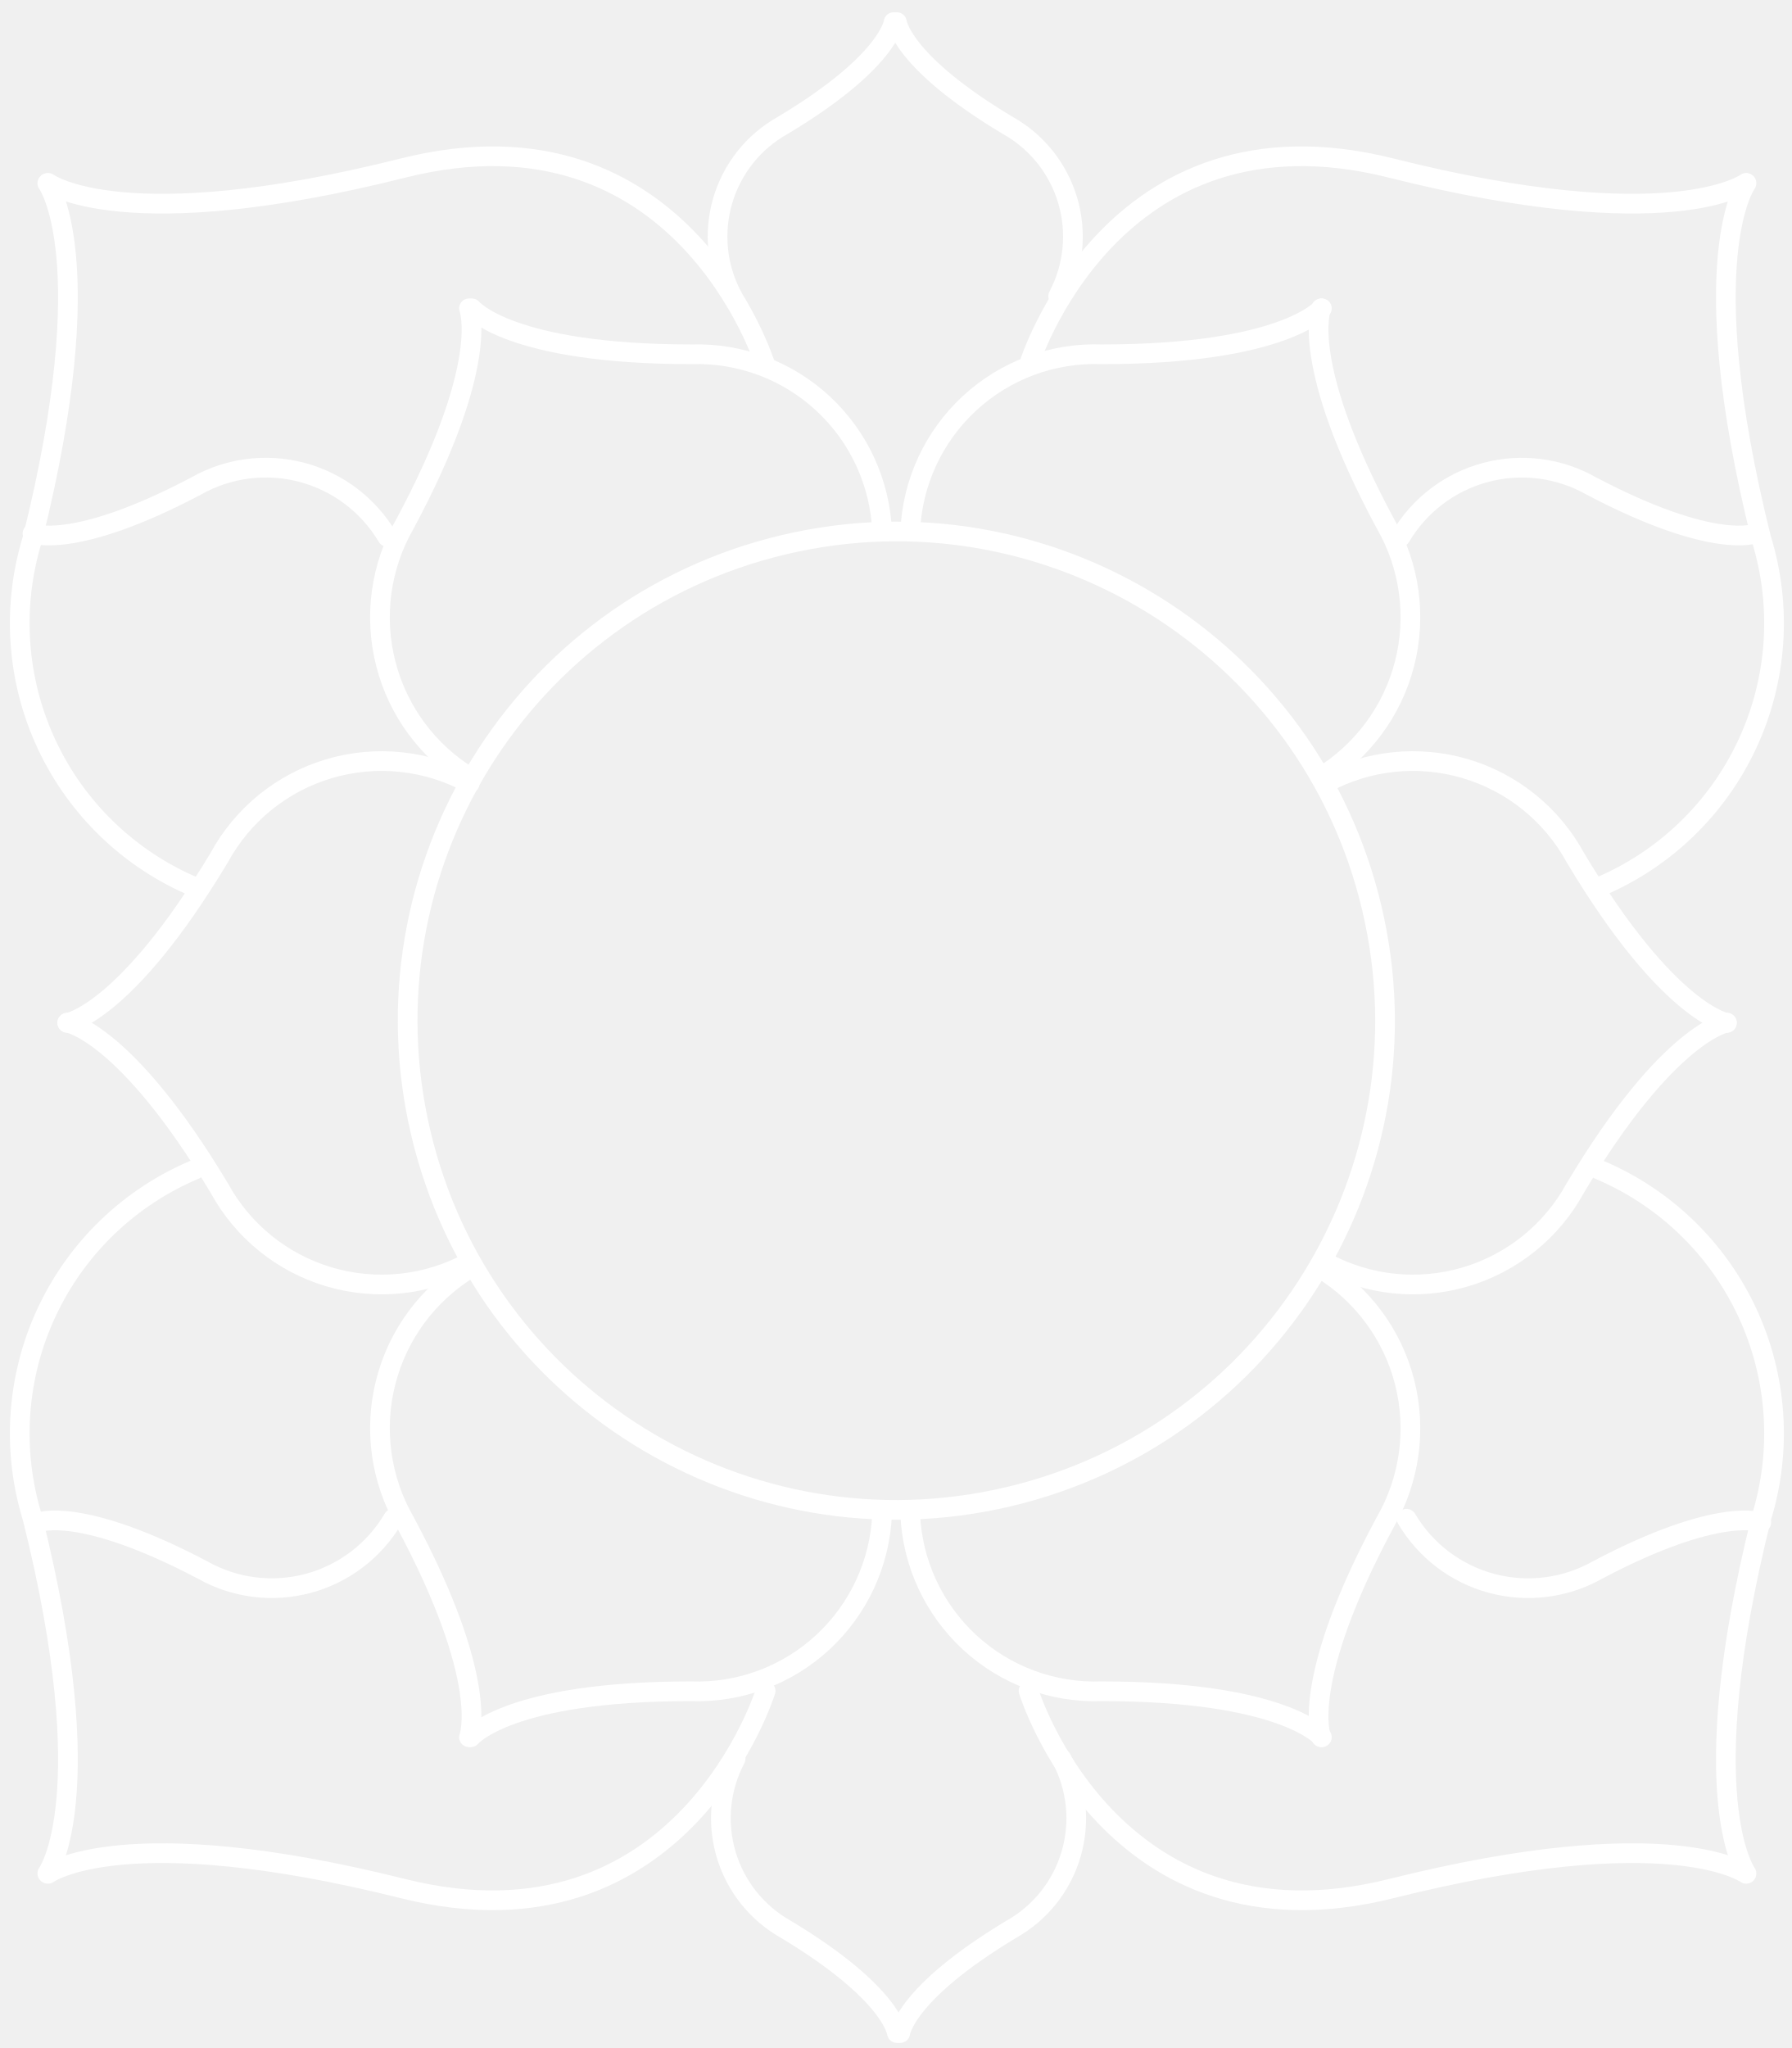
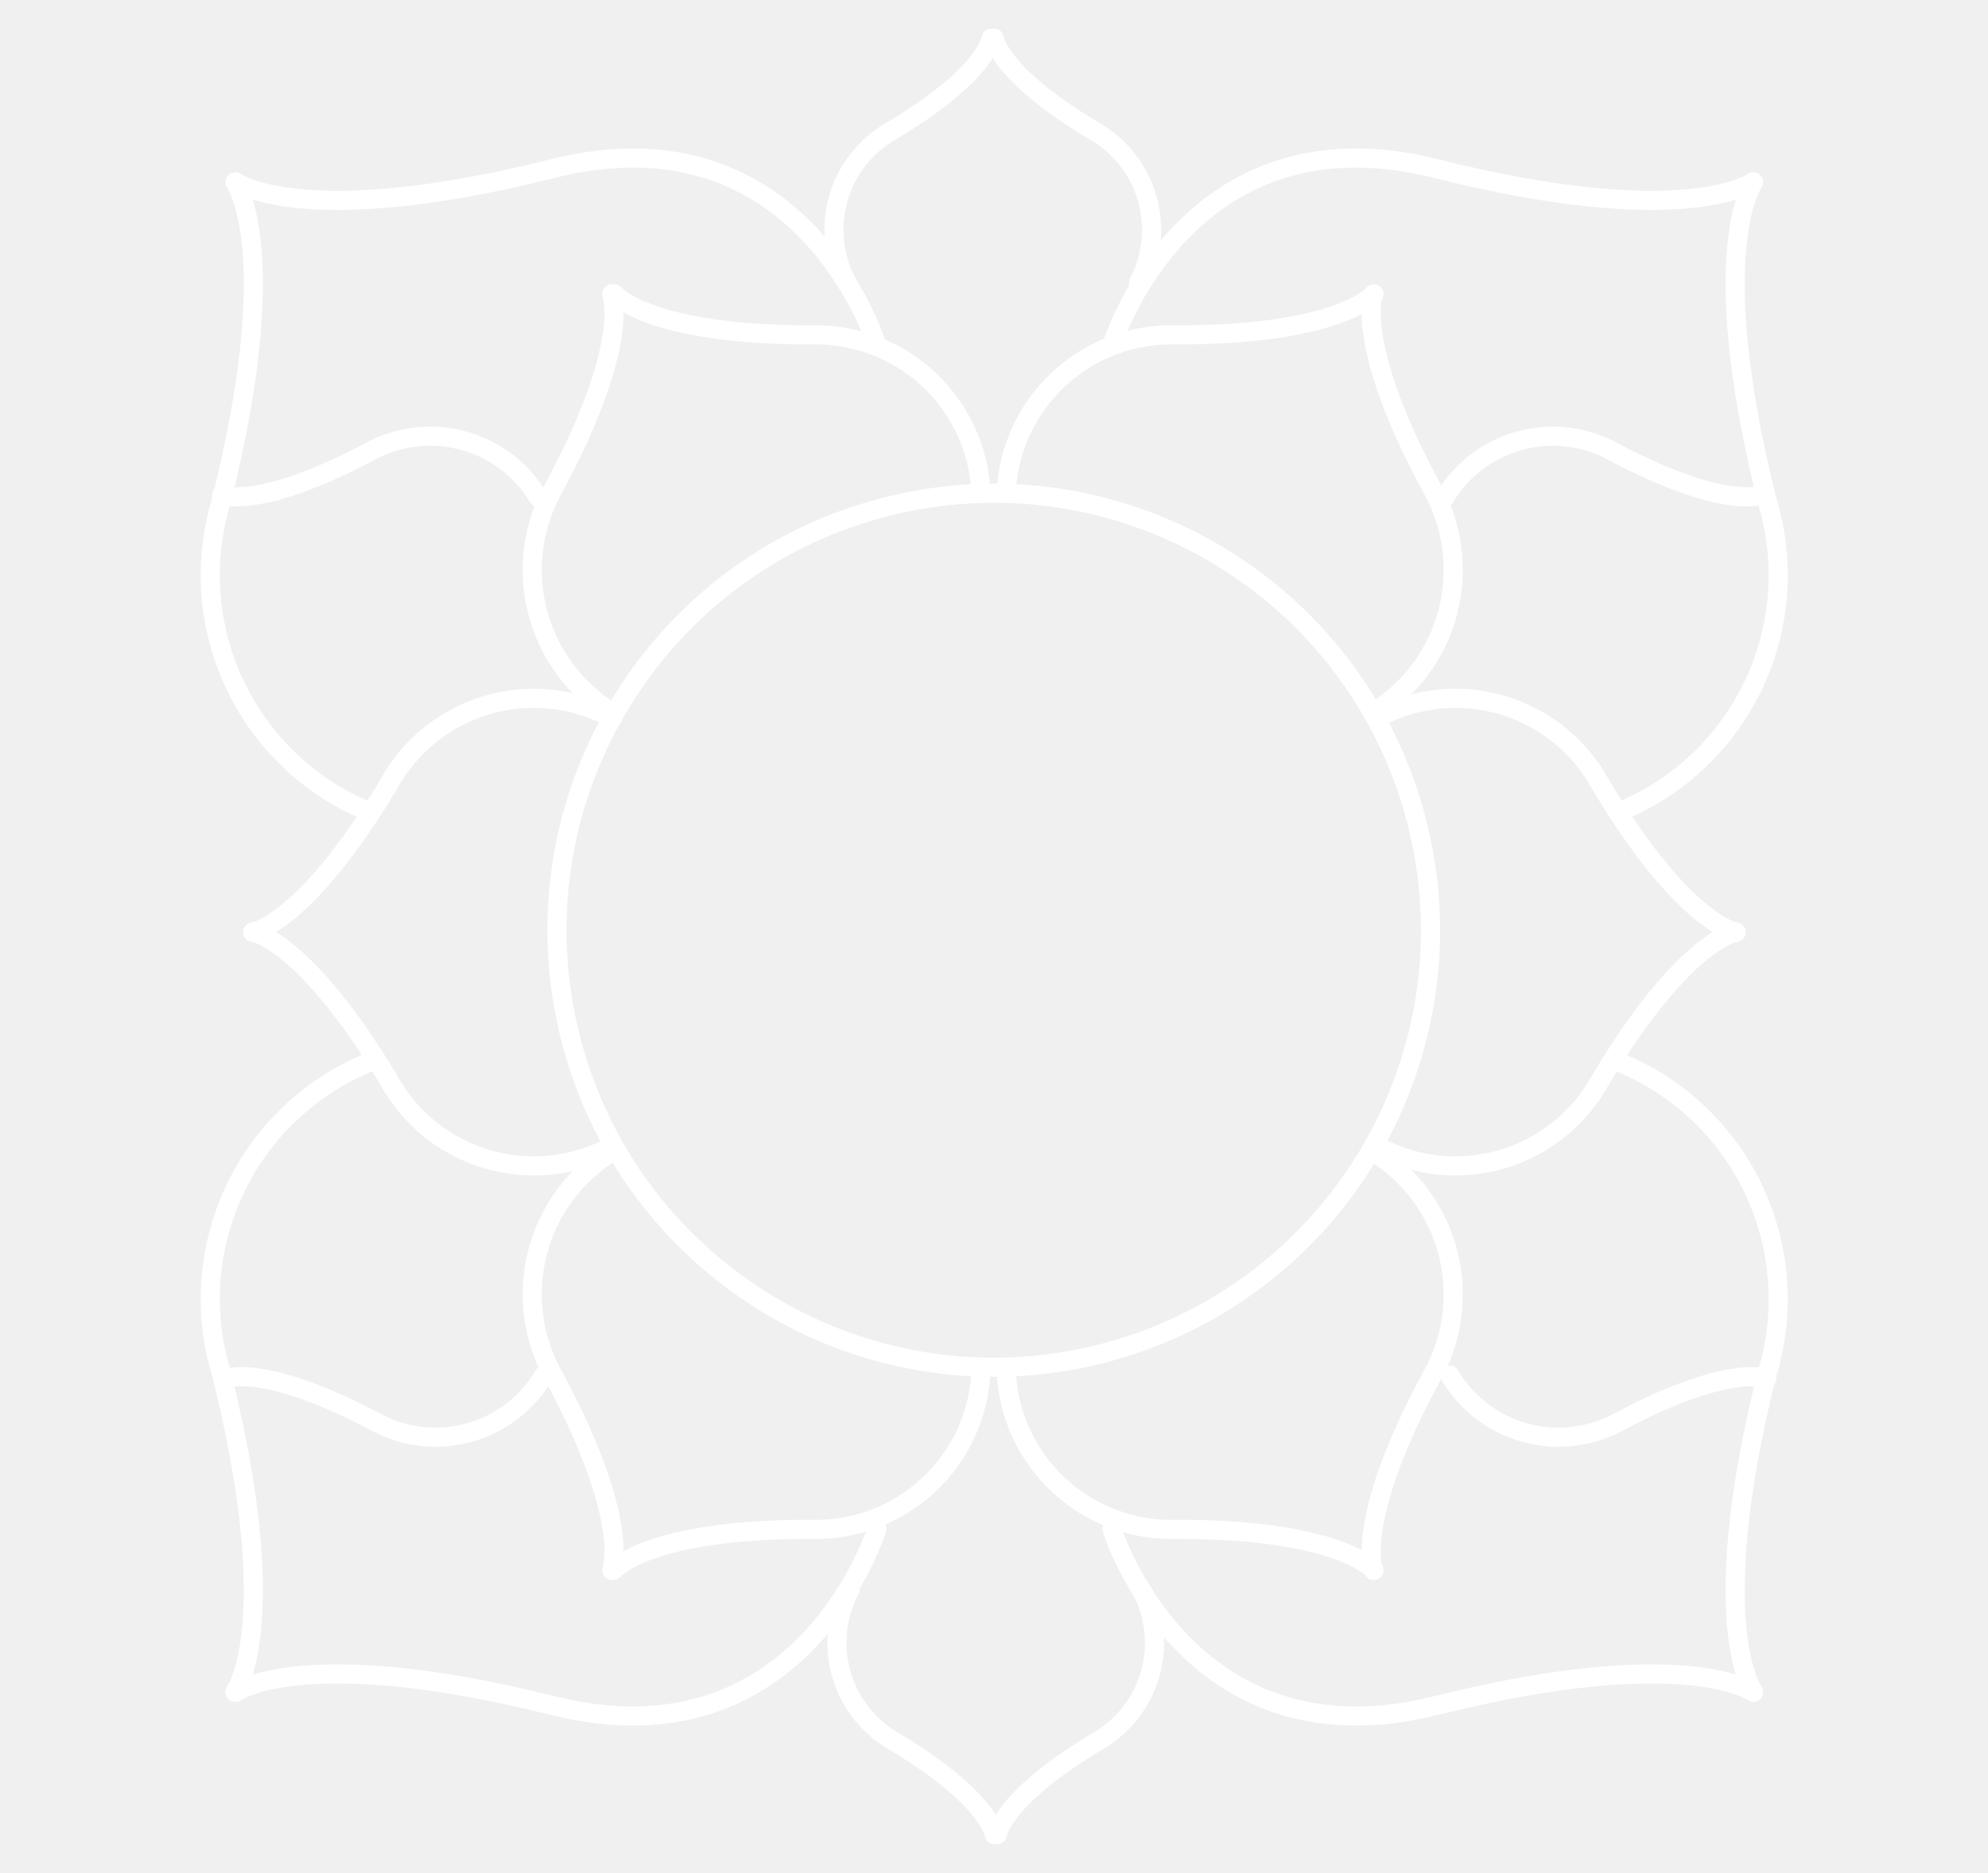
- <svg xmlns="http://www.w3.org/2000/svg" width="91" height="104" viewBox="0 0 91 104" fill="none">
-   <path d="M51.229 76.005C64.568 72.854 72.83 59.477 69.681 46.126C66.533 32.776 53.167 24.507 39.827 27.658C26.488 30.809 18.226 44.187 21.374 57.537C24.523 70.888 37.889 79.156 51.229 76.005Z" stroke="white" stroke-miterlimit="10" stroke-linecap="round" />
-   <path d="M23.857 39.783C21.672 38.597 19.106 38.328 16.722 39.033C14.338 39.738 12.33 41.359 11.139 43.543C6.367 51.496 3.417 51.947 3.417 51.947" stroke="white" stroke-miterlimit="10" stroke-linecap="round" />
-   <path d="M23.857 64.094C21.672 65.279 19.106 65.548 16.722 64.843C14.338 64.139 12.33 62.517 11.139 60.333C6.367 52.38 3.417 51.929 3.417 51.929" stroke="white" stroke-miterlimit="10" stroke-linecap="round" />
-   <path d="M53.747 15.039C54.536 13.546 54.71 11.804 54.233 10.184C53.755 8.565 52.664 7.196 51.192 6.371C45.781 3.137 45.556 1.125 45.556 1.125" stroke="white" stroke-miterlimit="10" stroke-linecap="round" />
-   <path d="M37.196 15.039C36.407 13.546 36.233 11.804 36.71 10.184C37.187 8.565 38.279 7.196 39.751 6.371C45.161 3.137 45.387 1.125 45.387 1.125" stroke="white" stroke-miterlimit="10" stroke-linecap="round" />
-   <path d="M19.668 27.26C18.708 25.644 17.153 24.469 15.337 23.987C13.521 23.506 11.589 23.756 9.955 24.684C3.756 27.956 1.651 27.091 1.651 27.091" stroke="white" stroke-miterlimit="10" stroke-linecap="round" />
-   <path d="M71.143 27.26C72.1 25.645 73.651 24.471 75.464 23.989C77.277 23.507 79.207 23.757 80.837 24.684C87.056 27.956 89.16 27.091 89.16 27.091" stroke="white" stroke-miterlimit="10" stroke-linecap="round" />
-   <path d="M38.887 18.574C38.887 18.574 34.697 4.961 20.476 8.533C6.254 12.106 2.44 9.286 2.44 9.286" stroke="white" stroke-miterlimit="10" stroke-linecap="round" />
-   <path d="M9.899 45.047C6.575 43.649 3.889 41.063 2.365 37.793C0.84 34.523 0.586 30.802 1.651 27.354C5.202 13.102 2.403 9.304 2.403 9.304" stroke="white" stroke-miterlimit="10" stroke-linecap="round" />
-   <path d="M52.244 18.574C52.244 18.574 56.433 4.961 70.655 8.533C84.876 12.106 88.69 9.286 88.69 9.286" stroke="white" stroke-miterlimit="10" stroke-linecap="round" />
-   <path d="M81.213 45.047C84.537 43.649 87.222 41.063 88.747 37.793C90.271 34.523 90.526 30.802 89.46 27.354C85.91 13.102 88.709 9.304 88.709 9.304" stroke="white" stroke-miterlimit="10" stroke-linecap="round" />
-   <path d="M37.365 89.307C36.576 90.8 36.402 92.542 36.879 94.162C37.356 95.781 38.448 97.15 39.92 97.975C45.331 101.228 45.556 103.24 45.556 103.24" stroke="white" stroke-miterlimit="10" stroke-linecap="round" />
-   <path d="M53.916 89.307C54.705 90.8 54.879 92.542 54.402 94.162C53.925 95.781 52.833 97.15 51.361 97.975C45.95 101.228 45.725 103.24 45.725 103.24" stroke="white" stroke-miterlimit="10" stroke-linecap="round" />
-   <path d="M71.444 77.123C72.401 78.743 73.954 79.922 75.77 80.407C77.587 80.892 79.521 80.645 81.157 79.718C87.356 76.447 89.46 77.311 89.46 77.311" stroke="white" stroke-miterlimit="10" stroke-linecap="round" />
-   <path d="M19.968 77.123C19.015 78.742 17.465 79.92 15.652 80.406C13.839 80.891 11.908 80.644 10.275 79.718C4.056 76.447 1.952 77.311 1.952 77.311" stroke="white" stroke-miterlimit="10" stroke-linecap="round" />
-   <path d="M52.244 85.866C52.244 85.866 56.433 99.46 70.655 95.907C84.876 92.353 88.69 95.155 88.69 95.155" stroke="white" stroke-miterlimit="10" stroke-linecap="round" />
-   <path d="M81.213 59.393C84.537 60.791 87.222 63.377 88.747 66.647C90.271 69.917 90.526 73.638 89.46 77.086C85.91 91.319 88.709 95.136 88.709 95.136" stroke="white" stroke-miterlimit="10" stroke-linecap="round" />
-   <path d="M38.887 85.866C38.887 85.866 34.697 99.46 20.476 95.907C6.254 92.353 2.44 95.155 2.44 95.155" stroke="white" stroke-miterlimit="10" stroke-linecap="round" />
-   <path d="M9.899 59.393C6.575 60.791 3.889 63.377 2.365 66.647C0.84 69.917 0.586 73.638 1.651 77.086C5.202 91.319 2.403 95.136 2.403 95.136" stroke="white" stroke-miterlimit="10" stroke-linecap="round" />
-   <path d="M67.292 39.783C69.478 38.597 72.044 38.328 74.428 39.033C76.812 39.738 78.819 41.359 80.011 43.543C84.764 51.496 87.713 51.947 87.713 51.947" stroke="white" stroke-miterlimit="10" stroke-linecap="round" />
-   <path d="M67.292 64.094C69.478 65.279 72.044 65.548 74.428 64.843C76.812 64.139 78.819 62.517 80.011 60.333C84.764 52.38 87.713 51.929 87.713 51.929" stroke="white" stroke-miterlimit="10" stroke-linecap="round" />
-   <path d="M46.232 76.879C46.335 79.363 47.416 81.705 49.24 83.393C51.064 85.081 53.481 85.977 55.964 85.885C65.226 85.885 67.142 88.217 67.142 88.217" stroke="white" stroke-miterlimit="10" stroke-linecap="round" />
-   <path d="M67.067 64.413C69.188 65.699 70.722 67.765 71.34 70.169C71.958 72.573 71.611 75.123 70.373 77.274C65.977 85.434 67.104 88.217 67.104 88.217" stroke="white" stroke-miterlimit="10" stroke-linecap="round" />
-   <path d="M23.858 39.463C21.739 38.174 20.209 36.107 19.595 33.703C18.98 31.3 19.33 28.751 20.57 26.602C24.947 18.442 23.82 15.659 23.82 15.659" stroke="white" stroke-miterlimit="10" stroke-linecap="round" />
-   <path d="M44.805 26.997C44.702 24.523 43.628 22.19 41.817 20.504C40.005 18.817 37.602 17.915 35.129 17.991C25.868 17.991 23.97 15.659 23.97 15.659" stroke="white" stroke-miterlimit="10" stroke-linecap="round" />
-   <path d="M44.804 76.879C44.702 79.363 43.62 81.705 41.797 83.393C39.973 85.081 37.555 85.977 35.073 85.885C25.811 85.885 23.914 88.217 23.914 88.217" stroke="white" stroke-miterlimit="10" stroke-linecap="round" />
-   <path d="M23.858 64.413C21.739 65.702 20.209 67.769 19.595 70.173C18.98 72.577 19.33 75.125 20.57 77.274C24.947 85.434 23.82 88.217 23.82 88.217" stroke="white" stroke-miterlimit="10" stroke-linecap="round" />
-   <path d="M67.067 39.463C69.188 38.177 70.722 36.111 71.34 33.707C71.958 31.303 71.611 28.753 70.373 26.602C65.977 18.442 67.104 15.659 67.104 15.659" stroke="white" stroke-miterlimit="10" stroke-linecap="round" />
-   <path d="M46.232 26.997C46.335 24.513 47.416 22.171 49.24 20.483C51.064 18.795 53.481 17.899 55.964 17.991C65.226 17.991 67.142 15.659 67.142 15.659" stroke="white" stroke-miterlimit="10" stroke-linecap="round" />
+ <svg xmlns="http://www.w3.org/2000/svg" width="104" height="98" viewBox="0 0 104 98" fill="none">
+   <path d="M57.234 70.93C69.514 68.029 77.119 55.715 74.221 43.425C71.323 31.135 59.019 23.524 46.739 26.425C34.459 29.325 26.854 41.639 29.752 53.929C32.651 66.219 44.955 73.83 57.234 70.93Z" stroke="white" stroke-miterlimit="10" stroke-linecap="round" />
+   <path d="M32.038 37.585C30.026 36.495 27.664 36.246 25.47 36.895C23.275 37.544 21.427 39.037 20.33 41.047C15.938 48.368 13.223 48.784 13.223 48.784" stroke="white" stroke-miterlimit="10" stroke-linecap="round" />
+   <path d="M32.038 59.965C30.026 61.056 27.664 61.304 25.47 60.655C23.275 60.006 21.427 58.513 20.33 56.503C15.938 49.182 13.223 48.767 13.223 48.767" stroke="white" stroke-miterlimit="10" stroke-linecap="round" />
+   <path d="M59.553 14.808C60.279 13.434 60.439 11.83 60 10.339C59.56 8.848 58.556 7.588 57.201 6.829C52.22 3.852 52.013 2 52.013 2" stroke="white" stroke-miterlimit="10" stroke-linecap="round" />
+   <path d="M44.317 14.808C43.59 13.434 43.43 11.83 43.869 10.339C44.309 8.848 45.314 7.588 46.669 6.829C51.649 3.852 51.857 2 51.857 2" stroke="white" stroke-miterlimit="10" stroke-linecap="round" />
+   <path d="M28.182 26.058C27.298 24.57 25.867 23.489 24.195 23.045C22.523 22.602 20.744 22.832 19.241 23.687C13.534 26.699 11.597 25.902 11.597 25.902" stroke="white" stroke-miterlimit="10" stroke-linecap="round" />
+   <path d="M75.567 26.058C76.447 24.572 77.876 23.49 79.544 23.047C81.213 22.603 82.989 22.833 84.491 23.687C90.215 26.699 92.152 25.902 92.152 25.902" stroke="white" stroke-miterlimit="10" stroke-linecap="round" />
+   <path d="M45.873 18.062C45.873 18.062 42.017 5.531 28.925 8.819C15.834 12.108 12.323 9.512 12.323 9.512" stroke="white" stroke-miterlimit="10" stroke-linecap="round" />
+   <path d="M19.189 42.432C16.129 41.145 13.657 38.764 12.254 35.754C10.85 32.744 10.616 29.318 11.597 26.145C14.865 13.025 12.289 9.529 12.289 9.529" stroke="white" stroke-miterlimit="10" stroke-linecap="round" />
+   <path d="M58.169 18.062C58.169 18.062 62.026 5.531 75.117 8.819C88.208 12.108 91.719 9.512 91.719 9.512" stroke="white" stroke-miterlimit="10" stroke-linecap="round" />
+   <path d="M84.836 42.432C87.896 41.145 90.368 38.764 91.771 35.754C93.175 32.744 93.409 29.318 92.428 26.145C89.16 13.025 91.736 9.529 91.736 9.529" stroke="white" stroke-miterlimit="10" stroke-linecap="round" />
+   <path d="M44.472 83.175C43.746 84.549 43.586 86.153 44.025 87.644C44.465 89.134 45.469 90.394 46.824 91.154C51.805 94.148 52.013 96 52.013 96" stroke="white" stroke-miterlimit="10" stroke-linecap="round" />
+   <path d="M59.708 83.175C60.434 84.549 60.595 86.153 60.155 87.644C59.716 89.134 58.711 90.394 57.356 91.154C52.376 94.148 52.168 96 52.168 96" stroke="white" stroke-miterlimit="10" stroke-linecap="round" />
+   <path d="M75.844 71.959C76.724 73.45 78.154 74.535 79.826 74.982C81.498 75.428 83.278 75.201 84.784 74.348C90.491 71.336 92.428 72.132 92.428 72.132" stroke="white" stroke-miterlimit="10" stroke-linecap="round" />
+   <path d="M28.458 71.959C27.581 73.449 26.154 74.534 24.485 74.98C22.816 75.427 21.038 75.2 19.535 74.348C13.81 71.336 11.873 72.132 11.873 72.132" stroke="white" stroke-miterlimit="10" stroke-linecap="round" />
+   <path d="M58.169 80.007C58.169 80.007 62.026 92.521 75.117 89.25C88.208 85.979 91.719 88.558 91.719 88.558" stroke="white" stroke-miterlimit="10" stroke-linecap="round" />
+   <path d="M84.836 55.638C87.896 56.925 90.368 59.305 91.771 62.315C93.175 65.326 93.409 68.751 92.428 71.924C89.16 85.027 91.736 88.54 91.736 88.54" stroke="white" stroke-miterlimit="10" stroke-linecap="round" />
+   <path d="M45.873 80.007C45.873 80.007 42.017 92.521 28.925 89.25C15.834 85.979 12.323 88.558 12.323 88.558" stroke="white" stroke-miterlimit="10" stroke-linecap="round" />
+   <path d="M19.189 55.638C16.129 56.925 13.657 59.305 12.254 62.315C10.85 65.326 10.616 68.751 11.597 71.924C14.865 85.027 12.289 88.54 12.289 88.54" stroke="white" stroke-miterlimit="10" stroke-linecap="round" />
+   <path d="M72.022 37.585C74.034 36.495 76.396 36.246 78.59 36.895C80.785 37.544 82.633 39.037 83.73 41.047C88.105 48.368 90.82 48.784 90.82 48.784" stroke="white" stroke-miterlimit="10" stroke-linecap="round" />
+   <path d="M72.022 59.965C74.034 61.056 76.396 61.304 78.59 60.655C80.785 60.006 82.633 58.513 83.73 56.503C88.105 49.182 90.82 48.767 90.82 48.767" stroke="white" stroke-miterlimit="10" stroke-linecap="round" />
+   <path d="M52.635 71.734C52.729 74.02 53.725 76.177 55.404 77.73C57.083 79.284 59.308 80.109 61.593 80.025C70.119 80.025 71.883 82.171 71.883 82.171" stroke="white" stroke-miterlimit="10" stroke-linecap="round" />
+   <path d="M71.814 60.259C73.767 61.443 75.179 63.344 75.748 65.557C76.316 67.77 75.997 70.118 74.858 72.098C70.811 79.609 71.849 82.171 71.849 82.171" stroke="white" stroke-miterlimit="10" stroke-linecap="round" />
+   <path d="M32.038 37.291C30.088 36.105 28.68 34.202 28.114 31.989C27.549 29.776 27.871 27.43 29.012 25.452C33.041 17.941 32.004 15.379 32.004 15.379" stroke="white" stroke-miterlimit="10" stroke-linecap="round" />
+   <path d="M51.321 25.816C51.226 23.538 50.238 21.391 48.57 19.838C46.903 18.286 44.691 17.455 42.414 17.525C33.889 17.525 32.142 15.379 32.142 15.379" stroke="white" stroke-miterlimit="10" stroke-linecap="round" />
+   <path d="M51.321 71.734C51.226 74.02 50.231 76.177 48.552 77.73C46.873 79.284 44.648 80.109 42.362 80.025C33.837 80.025 32.09 82.171 32.09 82.171" stroke="white" stroke-miterlimit="10" stroke-linecap="round" />
+   <path d="M32.038 60.259C30.088 61.445 28.68 63.348 28.114 65.561C27.549 67.773 27.871 70.12 29.012 72.098C33.041 79.609 32.004 82.171 32.004 82.171" stroke="white" stroke-miterlimit="10" stroke-linecap="round" />
+   <path d="M71.814 37.291C73.767 36.107 75.179 34.206 75.748 31.993C76.316 29.78 75.997 27.432 74.858 25.452C70.811 17.941 71.849 15.379 71.849 15.379" stroke="white" stroke-miterlimit="10" stroke-linecap="round" />
+   <path d="M52.635 25.816C52.729 23.529 53.725 21.373 55.404 19.82C57.083 18.266 59.308 17.441 61.593 17.525C70.119 17.525 71.883 15.379 71.883 15.379" stroke="white" stroke-miterlimit="10" stroke-linecap="round" />
</svg>
